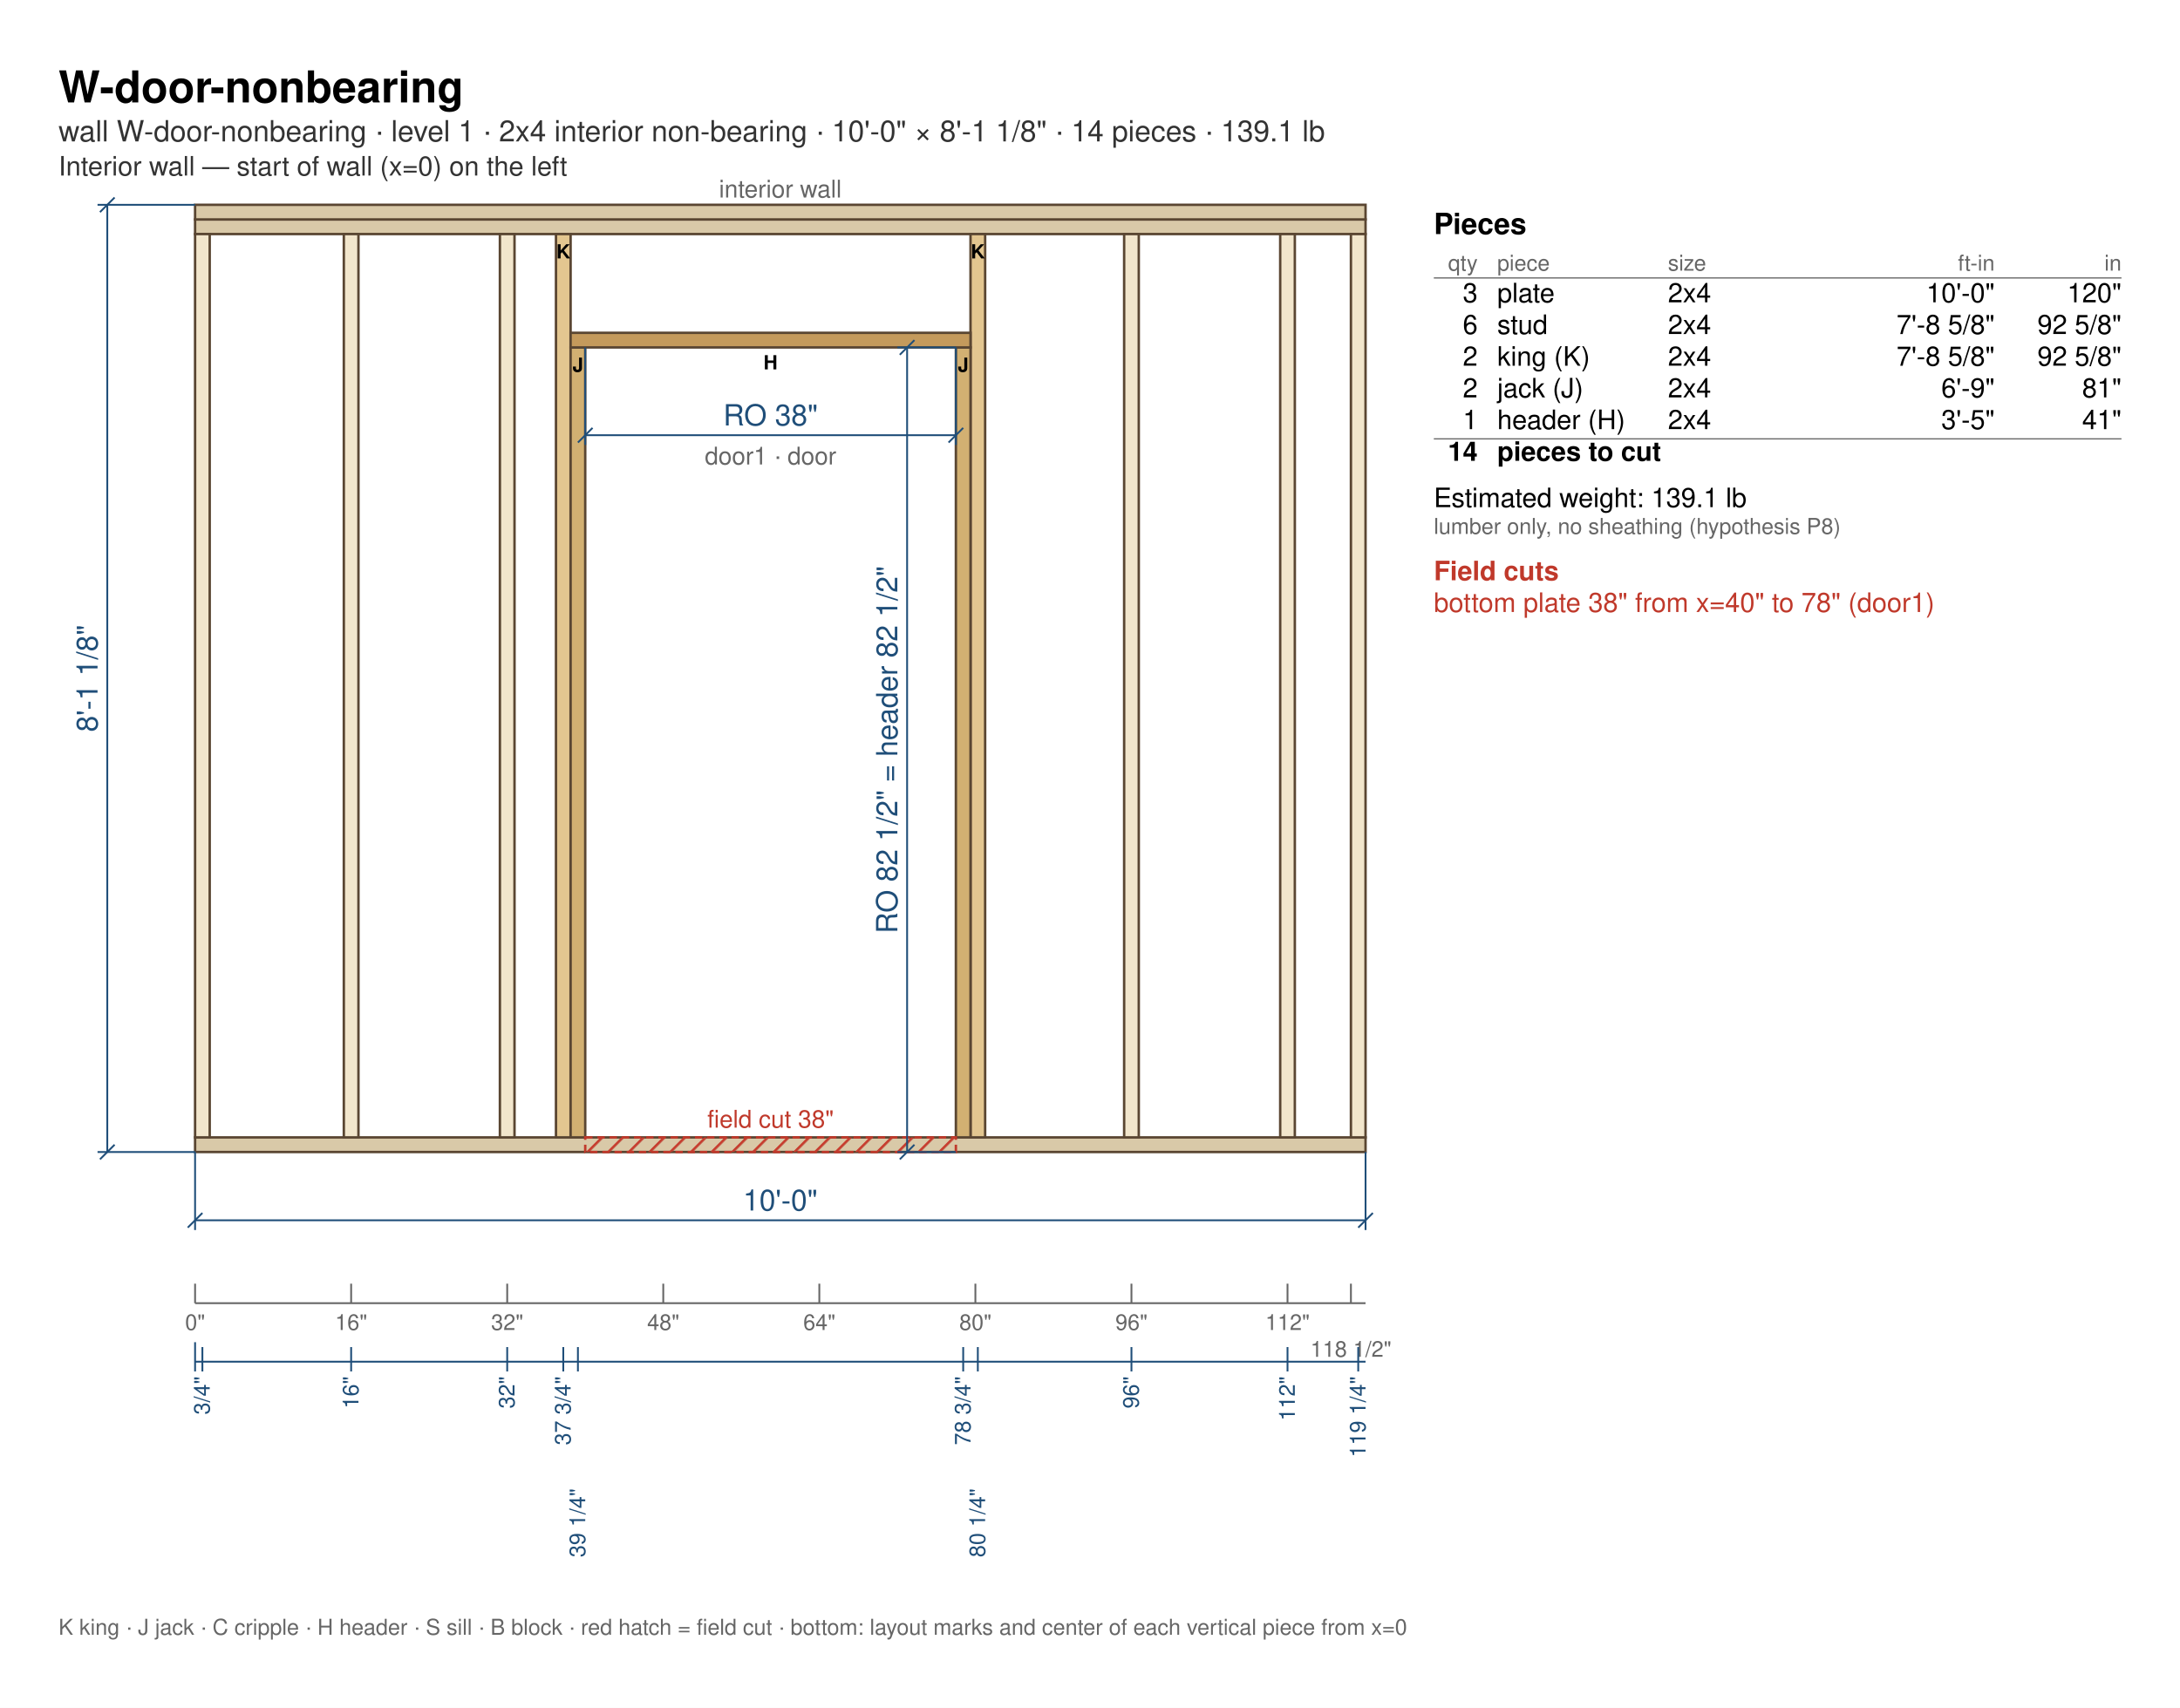
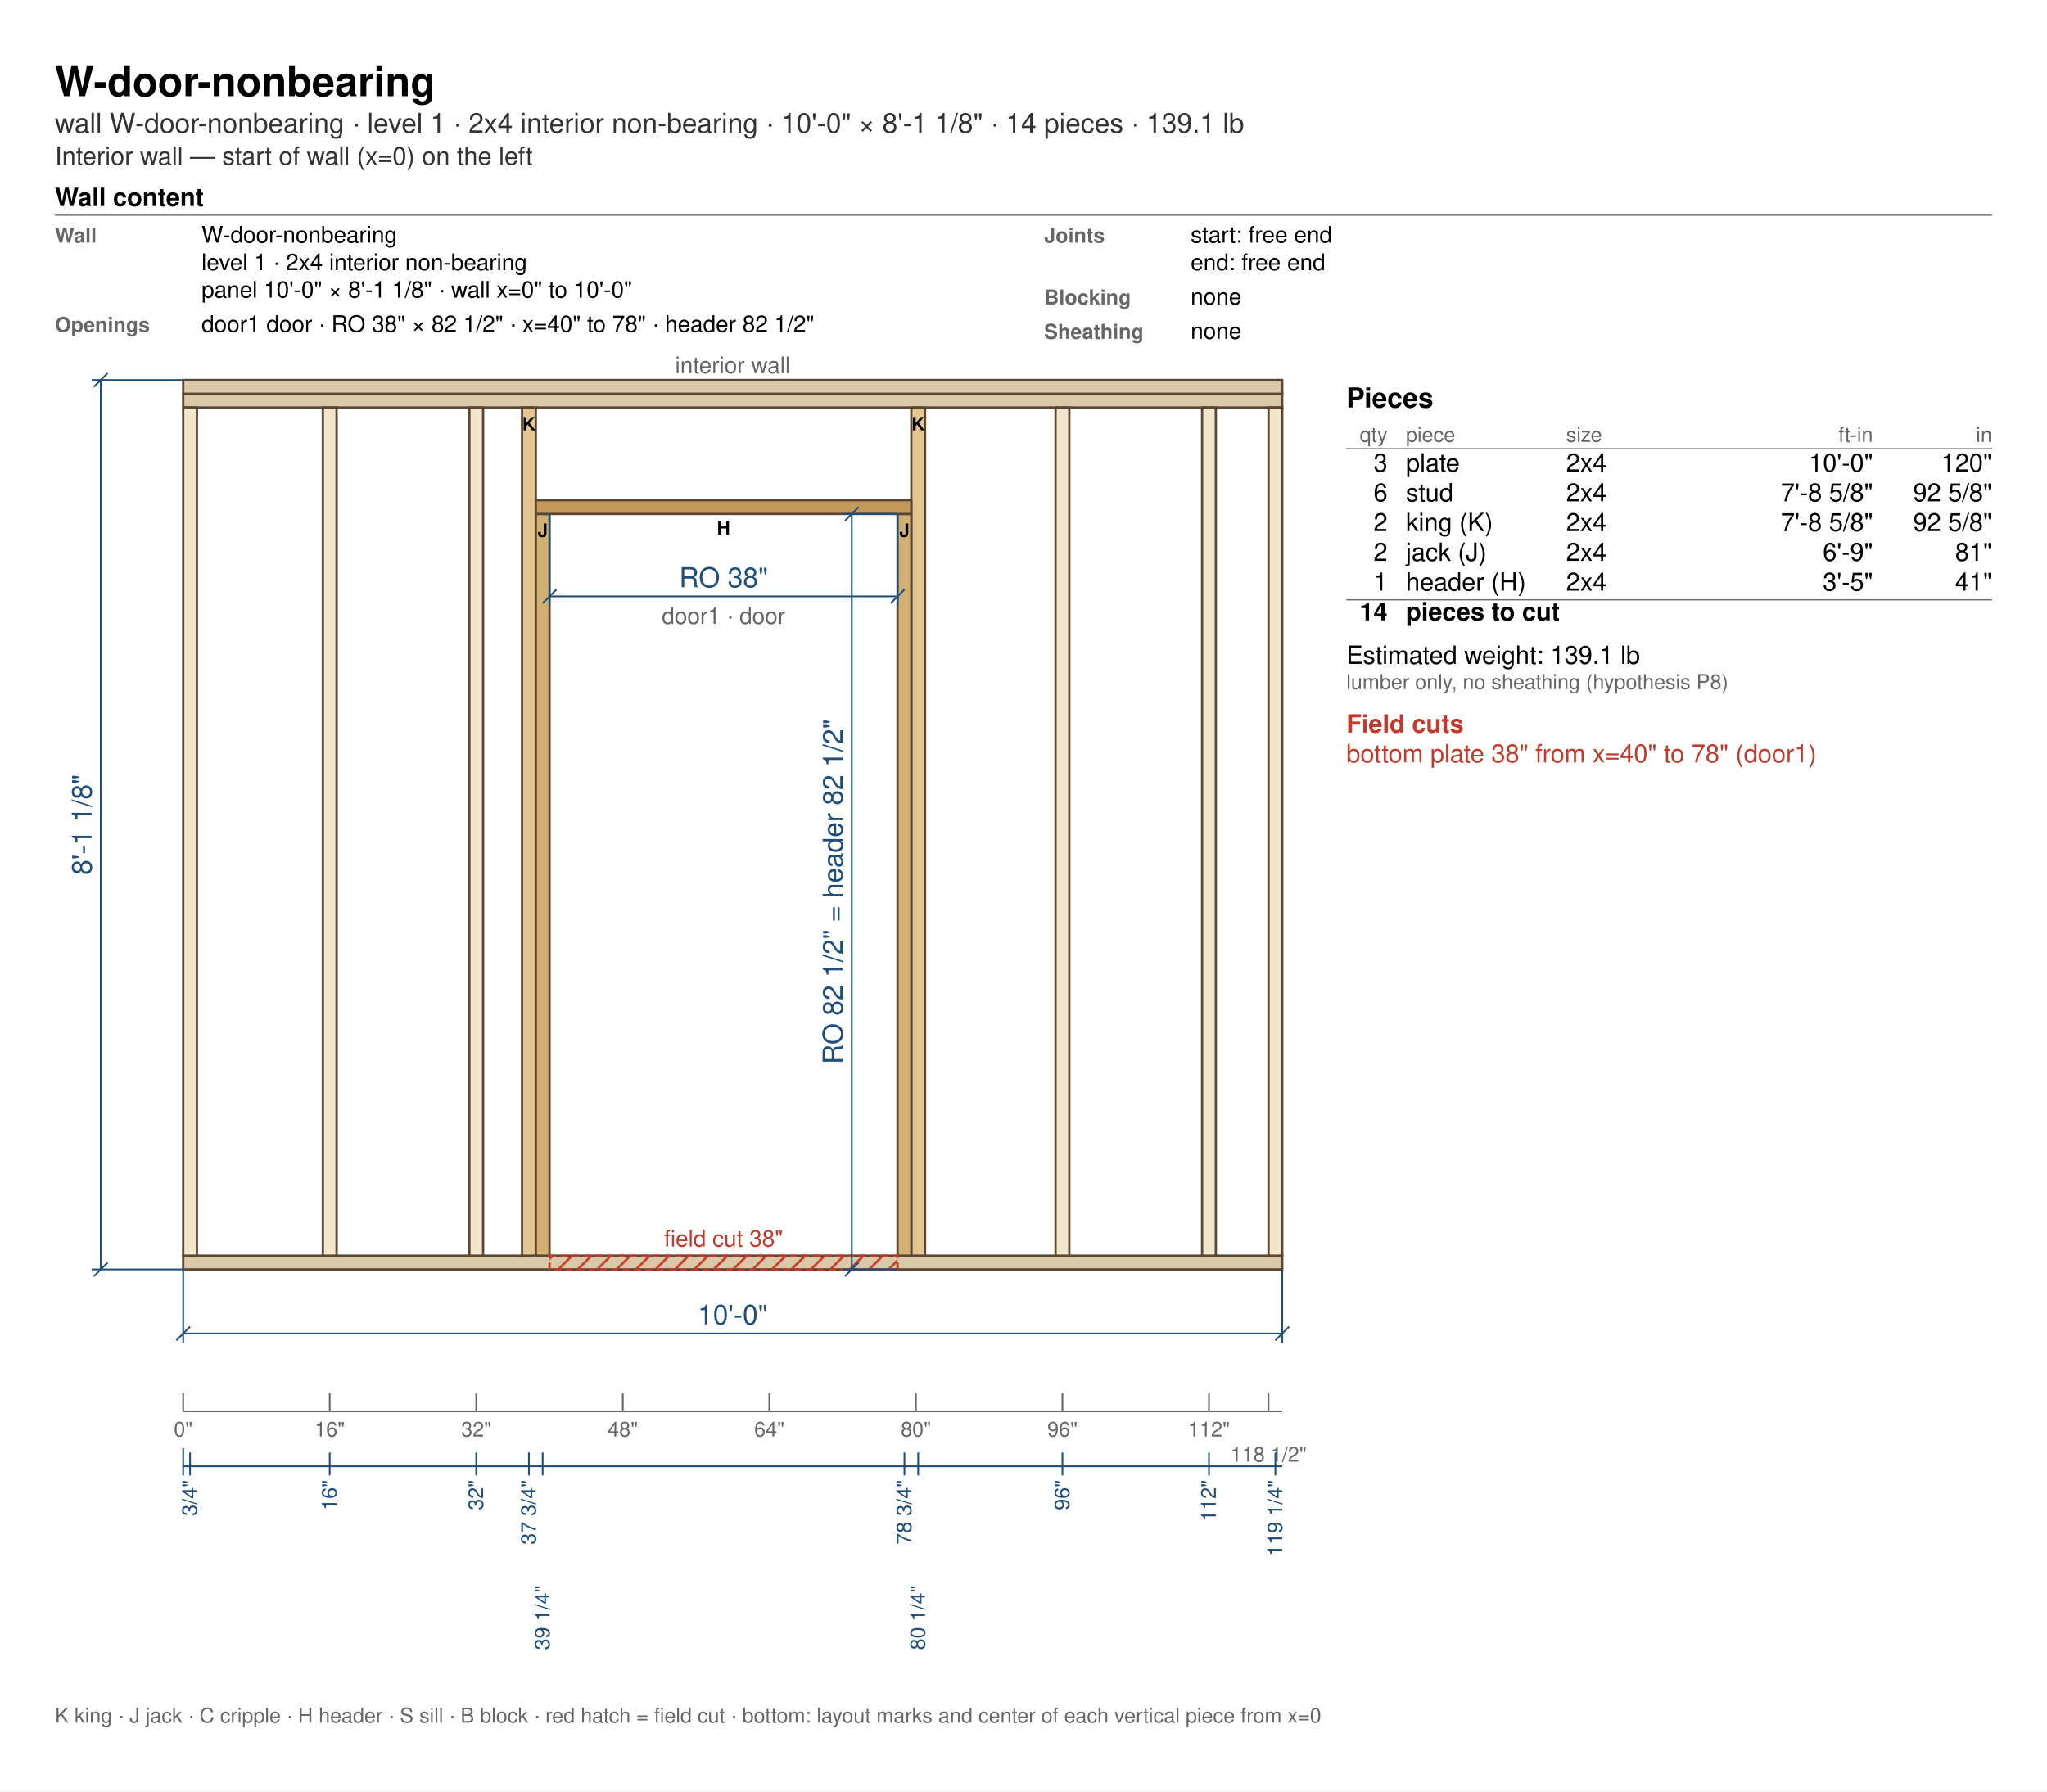
- <svg xmlns="http://www.w3.org/2000/svg" width="894" height="700.5" viewBox="0 0 894 700.5" font-family="Helvetica, Arial, sans-serif">
-   <rect width="894" height="700.5" fill="#ffffff" />
+ <svg xmlns="http://www.w3.org/2000/svg" width="894" height="782.5" viewBox="0 0 894 782.5" font-family="Helvetica, Arial, sans-serif">
+   <rect width="894" height="782.5" fill="#ffffff" />
  <text x="24" y="42" font-size="18" font-weight="bold" fill="#000">W-door-nonbearing</text>
  <text class="info" x="24" y="58" font-size="12" fill="#333">wall W-door-nonbearing · level 1 · 2x4 interior non-bearing · 10'-0" × 8'-1 1/8" · 14 pieces · 139.1 lb</text>
  <text class="view" x="24" y="72" font-size="11" fill="#333">Interior wall — start of wall (x=0) on the left</text>
-   <rect x="80" y="84" width="480" height="388.5" fill="none" stroke="#999" stroke-width="0.5" stroke-dasharray="4 3" />
+   <g class="wall-content" font-size="10" fill="#000">
+     <text class="content-title" x="24" y="90" font-size="11" font-weight="bold">Wall content</text>
+     <line x1="24" y1="94" x2="870" y2="94" stroke="#666" stroke-width="0.5" />
+     <text class="content-label" x="24" y="106" font-size="9" font-weight="bold" fill="#666">Wall</text>
+     <text class="content-wall" x="88" y="106">W-door-nonbearing</text>
+     <text class="content-wall" x="88" y="118">level 1 · 2x4 interior non-bearing</text>
+     <text class="content-wall" x="88" y="130">panel 10'-0" × 8'-1 1/8" · wall x=0" to 10'-0"</text>
+     <text class="content-label" x="24" y="145" font-size="9" font-weight="bold" fill="#666">Openings</text>
+     <text class="content-openings" x="88" y="145">door1 door · RO 38" × 82 1/2" · x=40" to 78" · header 82 1/2"</text>
+     <text class="content-label" x="456" y="106" font-size="9" font-weight="bold" fill="#666">Joints</text>
+     <text class="content-joints" x="520" y="106">start: free end</text>
+     <text class="content-joints" x="520" y="118">end: free end</text>
+     <text class="content-label" x="456" y="133" font-size="9" font-weight="bold" fill="#666">Blocking</text>
+     <text class="content-blocking" x="520" y="133">none</text>
+     <text class="content-label" x="456" y="148" font-size="9" font-weight="bold" fill="#666">Sheathing</text>
+     <text class="content-sheathing" x="520" y="148">none</text>
+   </g>
+   <rect x="80" y="166" width="480" height="388.5" fill="none" stroke="#999" stroke-width="0.5" stroke-dasharray="4 3" />
  <g class="members" stroke="#5a4632" stroke-width="1">
-     <rect class="member bottomPlate" x="80" y="466.5" width="480" height="6" fill="#d9c9a8" />
-     <rect class="member topPlate" x="80" y="90" width="480" height="6" fill="#d9c9a8" />
-     <rect class="member doubleTopPlate" x="80" y="84" width="480" height="6" fill="#d9c9a8" />
-     <rect class="member stud" x="80" y="96" width="6" height="370.5" fill="#f2e6cc" />
-     <rect class="member stud" x="141" y="96" width="6" height="370.5" fill="#f2e6cc" />
-     <rect class="member stud" x="205" y="96" width="6" height="370.5" fill="#f2e6cc" />
-     <rect class="member stud" x="461" y="96" width="6" height="370.5" fill="#f2e6cc" />
-     <rect class="member stud" x="525" y="96" width="6" height="370.5" fill="#f2e6cc" />
-     <rect class="member stud" x="554" y="96" width="6" height="370.5" fill="#f2e6cc" />
-     <rect class="member kingStud" x="228" y="96" width="6" height="370.5" fill="#e3c690" />
-     <rect class="member kingStud" x="398" y="96" width="6" height="370.5" fill="#e3c690" />
-     <rect class="member jackStud" x="234" y="142.5" width="6" height="324" fill="#d2b072" />
-     <rect class="member jackStud" x="392" y="142.5" width="6" height="324" fill="#d2b072" />
-     <rect class="member header" x="234" y="136.5" width="164" height="6" fill="#c49a5c" />
+     <rect class="member bottomPlate" x="80" y="548.5" width="480" height="6" fill="#d9c9a8" />
+     <rect class="member topPlate" x="80" y="172" width="480" height="6" fill="#d9c9a8" />
+     <rect class="member doubleTopPlate" x="80" y="166" width="480" height="6" fill="#d9c9a8" />
+     <rect class="member stud" x="80" y="178" width="6" height="370.5" fill="#f2e6cc" />
+     <rect class="member stud" x="141" y="178" width="6" height="370.5" fill="#f2e6cc" />
+     <rect class="member stud" x="205" y="178" width="6" height="370.5" fill="#f2e6cc" />
+     <rect class="member stud" x="461" y="178" width="6" height="370.5" fill="#f2e6cc" />
+     <rect class="member stud" x="525" y="178" width="6" height="370.5" fill="#f2e6cc" />
+     <rect class="member stud" x="554" y="178" width="6" height="370.5" fill="#f2e6cc" />
+     <rect class="member kingStud" x="228" y="178" width="6" height="370.5" fill="#e3c690" />
+     <rect class="member kingStud" x="398" y="178" width="6" height="370.5" fill="#e3c690" />
+     <rect class="member jackStud" x="234" y="224.5" width="6" height="324" fill="#d2b072" />
+     <rect class="member jackStud" x="392" y="224.5" width="6" height="324" fill="#d2b072" />
+     <rect class="member header" x="234" y="218.5" width="164" height="6" fill="#c49a5c" />
  </g>
  <g class="labels" font-size="8" font-weight="bold" fill="#000" text-anchor="middle">
-     <text class="label kingStud" x="231" y="106">K</text>
-     <text class="label jackStud" x="237" y="152.5">J</text>
-     <text class="label jackStud" x="395" y="152.5">J</text>
-     <text class="label kingStud" x="401" y="106">K</text>
-     <text class="label header" x="316" y="151.5">H</text>
+     <text class="label kingStud" x="231" y="188">K</text>
+     <text class="label jackStud" x="237" y="234.5">J</text>
+     <text class="label jackStud" x="395" y="234.5">J</text>
+     <text class="label kingStud" x="401" y="188">K</text>
+     <text class="label header" x="316" y="233.5">H</text>
  </g>
  <defs>
    <pattern id="field-cut-hatch" width="6" height="6" patternUnits="userSpaceOnUse" patternTransform="rotate(45)">
      <line x1="0" y1="0" x2="0" y2="6" stroke="#c0392b" stroke-width="2" />
    </pattern>
  </defs>
-   <rect class="field-cut" x="240" y="466.5" width="152" height="6" fill="url(#field-cut-hatch)" stroke="#c0392b" stroke-width="1" stroke-dasharray="3 2" />
-   <text x="316" y="462.5" font-size="10" fill="#c0392b" text-anchor="middle">field cut 38"</text>
+   <rect class="field-cut" x="240" y="548.5" width="152" height="6" fill="url(#field-cut-hatch)" stroke="#c0392b" stroke-width="1" stroke-dasharray="3 2" />
+   <text x="316" y="544.5" font-size="10" fill="#c0392b" text-anchor="middle">field cut 38"</text>
  <g class="dim dim-length" stroke="#1f4e79" stroke-width="0.75" fill="none">
-     <line x1="240" y1="142.5" x2="240" y2="182.5" />
-     <line x1="392" y1="142.5" x2="392" y2="182.5" />
-     <line x1="240" y1="178.5" x2="392" y2="178.5" />
-     <line x1="237" y1="181.5" x2="243" y2="175.5" />
-     <line x1="389" y1="181.5" x2="395" y2="175.5" />
+     <line x1="240" y1="224.5" x2="240" y2="264.5" />
+     <line x1="392" y1="224.5" x2="392" y2="264.5" />
+     <line x1="240" y1="260.5" x2="392" y2="260.5" />
+     <line x1="237" y1="263.5" x2="243" y2="257.5" />
+     <line x1="389" y1="263.5" x2="395" y2="257.5" />
  </g>
-   <text x="316" y="174.5" font-size="12" fill="#1f4e79" text-anchor="middle">RO 38"</text>
-   <text class="opening-id" x="316" y="190.5" font-size="10" fill="#666" text-anchor="middle">door1 · door</text>
+   <text x="316" y="256.5" font-size="12" fill="#1f4e79" text-anchor="middle">RO 38"</text>
+   <text class="opening-id" x="316" y="272.5" font-size="10" fill="#666" text-anchor="middle">door1 · door</text>
  <g class="dim dim-height" stroke="#1f4e79" stroke-width="0.75" fill="none">
-     <line x1="392" y1="142.5" x2="368" y2="142.5" />
-     <line x1="392" y1="472.5" x2="368" y2="472.5" />
-     <line x1="372" y1="142.5" x2="372" y2="472.5" />
-     <line x1="369" y1="145.5" x2="375" y2="139.5" />
-     <line x1="369" y1="475.5" x2="375" y2="469.5" />
+     <line x1="392" y1="224.5" x2="368" y2="224.5" />
+     <line x1="392" y1="554.5" x2="368" y2="554.5" />
+     <line x1="372" y1="224.5" x2="372" y2="554.5" />
+     <line x1="369" y1="227.5" x2="375" y2="221.5" />
+     <line x1="369" y1="557.5" x2="375" y2="551.5" />
  </g>
-   <text x="368" y="307.5" font-size="12" fill="#1f4e79" text-anchor="middle" transform="rotate(-90 368 307.5)">RO 82 1/2" = header 82 1/2"</text>
-   <text class="face" x="320" y="81" font-size="10" fill="#666" text-anchor="middle">interior wall</text>
+   <text x="368" y="389.5" font-size="12" fill="#1f4e79" text-anchor="middle" transform="rotate(-90 368 389.5)">RO 82 1/2" = header 82 1/2"</text>
+   <text class="face" x="320" y="163" font-size="10" fill="#666" text-anchor="middle">interior wall</text>
  <g class="dim dim-length" stroke="#1f4e79" stroke-width="0.75" fill="none">
-     <line x1="80" y1="472.5" x2="80" y2="504.5" />
-     <line x1="560" y1="472.5" x2="560" y2="504.5" />
-     <line x1="80" y1="500.5" x2="560" y2="500.5" />
-     <line x1="77" y1="503.5" x2="83" y2="497.5" />
-     <line x1="557" y1="503.5" x2="563" y2="497.5" />
+     <line x1="80" y1="554.5" x2="80" y2="586.5" />
+     <line x1="560" y1="554.5" x2="560" y2="586.5" />
+     <line x1="80" y1="582.5" x2="560" y2="582.5" />
+     <line x1="77" y1="585.5" x2="83" y2="579.5" />
+     <line x1="557" y1="585.5" x2="563" y2="579.5" />
  </g>
-   <text x="320" y="496.5" font-size="12" fill="#1f4e79" text-anchor="middle">10'-0"</text>
+   <text x="320" y="578.5" font-size="12" fill="#1f4e79" text-anchor="middle">10'-0"</text>
  <g class="dim dim-height" stroke="#1f4e79" stroke-width="0.75" fill="none">
-     <line x1="80" y1="84" x2="40" y2="84" />
-     <line x1="80" y1="472.5" x2="40" y2="472.5" />
-     <line x1="44" y1="84" x2="44" y2="472.5" />
-     <line x1="41" y1="87" x2="47" y2="81" />
-     <line x1="41" y1="475.5" x2="47" y2="469.5" />
+     <line x1="80" y1="166" x2="40" y2="166" />
+     <line x1="80" y1="554.5" x2="40" y2="554.5" />
+     <line x1="44" y1="166" x2="44" y2="554.5" />
+     <line x1="41" y1="169" x2="47" y2="163" />
+     <line x1="41" y1="557.5" x2="47" y2="551.5" />
  </g>
-   <text x="40" y="278.25" font-size="12" fill="#1f4e79" text-anchor="middle" transform="rotate(-90 40 278.25)">8'-1 1/8"</text>
+   <text x="40" y="360.25" font-size="12" fill="#1f4e79" text-anchor="middle" transform="rotate(-90 40 360.25)">8'-1 1/8"</text>
  <g class="layout" stroke="#666" stroke-width="0.75">
-     <line x1="80" y1="534.5" x2="560" y2="534.5" />
-     <line x1="80" y1="526.5" x2="80" y2="534.5" />
-     <line x1="144" y1="526.5" x2="144" y2="534.5" />
-     <line x1="208" y1="526.5" x2="208" y2="534.5" />
-     <line x1="272" y1="526.5" x2="272" y2="534.5" />
-     <line x1="336" y1="526.5" x2="336" y2="534.5" />
-     <line x1="400" y1="526.5" x2="400" y2="534.5" />
-     <line x1="464" y1="526.5" x2="464" y2="534.5" />
-     <line x1="528" y1="526.5" x2="528" y2="534.5" />
-     <line x1="554" y1="526.5" x2="554" y2="534.5" />
+     <line x1="80" y1="616.5" x2="560" y2="616.5" />
+     <line x1="80" y1="608.5" x2="80" y2="616.5" />
+     <line x1="144" y1="608.5" x2="144" y2="616.5" />
+     <line x1="208" y1="608.5" x2="208" y2="616.5" />
+     <line x1="272" y1="608.5" x2="272" y2="616.5" />
+     <line x1="336" y1="608.5" x2="336" y2="616.5" />
+     <line x1="400" y1="608.5" x2="400" y2="616.5" />
+     <line x1="464" y1="608.5" x2="464" y2="616.5" />
+     <line x1="528" y1="608.5" x2="528" y2="616.5" />
+     <line x1="554" y1="608.5" x2="554" y2="616.5" />
  </g>
-   <text x="80" y="545.5" font-size="9" fill="#666" text-anchor="middle">0"</text>
-   <text x="144" y="545.5" font-size="9" fill="#666" text-anchor="middle">16"</text>
-   <text x="208" y="545.5" font-size="9" fill="#666" text-anchor="middle">32"</text>
-   <text x="272" y="545.5" font-size="9" fill="#666" text-anchor="middle">48"</text>
-   <text x="336" y="545.5" font-size="9" fill="#666" text-anchor="middle">64"</text>
-   <text x="400" y="545.5" font-size="9" fill="#666" text-anchor="middle">80"</text>
-   <text x="464" y="545.5" font-size="9" fill="#666" text-anchor="middle">96"</text>
-   <text x="528" y="545.5" font-size="9" fill="#666" text-anchor="middle">112"</text>
-   <text x="554" y="556.5" font-size="9" fill="#666" text-anchor="middle">118 1/2"</text>
+   <text x="80" y="627.5" font-size="9" fill="#666" text-anchor="middle">0"</text>
+   <text x="144" y="627.5" font-size="9" fill="#666" text-anchor="middle">16"</text>
+   <text x="208" y="627.5" font-size="9" fill="#666" text-anchor="middle">32"</text>
+   <text x="272" y="627.5" font-size="9" fill="#666" text-anchor="middle">48"</text>
+   <text x="336" y="627.5" font-size="9" fill="#666" text-anchor="middle">64"</text>
+   <text x="400" y="627.5" font-size="9" fill="#666" text-anchor="middle">80"</text>
+   <text x="464" y="627.5" font-size="9" fill="#666" text-anchor="middle">96"</text>
+   <text x="528" y="627.5" font-size="9" fill="#666" text-anchor="middle">112"</text>
+   <text x="554" y="638.5" font-size="9" fill="#666" text-anchor="middle">118 1/2"</text>
  <g class="chain" stroke="#1f4e79" stroke-width="0.75">
-     <line x1="80" y1="558.5" x2="560" y2="558.5" />
-     <line x1="80" y1="550.5" x2="80" y2="562.5" />
-     <line x1="83" y1="552.5" x2="83" y2="562.5" />
-     <line x1="144" y1="552.5" x2="144" y2="562.5" />
-     <line x1="208" y1="552.5" x2="208" y2="562.5" />
-     <line x1="231" y1="552.5" x2="231" y2="562.5" />
-     <line x1="237" y1="552.5" x2="237" y2="562.5" />
-     <line x1="395" y1="552.5" x2="395" y2="562.5" />
-     <line x1="401" y1="552.5" x2="401" y2="562.5" />
-     <line x1="464" y1="552.5" x2="464" y2="562.5" />
-     <line x1="528" y1="552.5" x2="528" y2="562.5" />
-     <line x1="557" y1="552.5" x2="557" y2="562.5" />
+     <line x1="80" y1="640.5" x2="560" y2="640.5" />
+     <line x1="80" y1="632.5" x2="80" y2="644.5" />
+     <line x1="83" y1="634.5" x2="83" y2="644.5" />
+     <line x1="144" y1="634.5" x2="144" y2="644.5" />
+     <line x1="208" y1="634.5" x2="208" y2="644.5" />
+     <line x1="231" y1="634.5" x2="231" y2="644.5" />
+     <line x1="237" y1="634.5" x2="237" y2="644.5" />
+     <line x1="395" y1="634.5" x2="395" y2="644.5" />
+     <line x1="401" y1="634.5" x2="401" y2="644.5" />
+     <line x1="464" y1="634.5" x2="464" y2="644.5" />
+     <line x1="528" y1="634.5" x2="528" y2="644.5" />
+     <line x1="557" y1="634.5" x2="557" y2="644.5" />
  </g>
  <g class="chain-labels" font-size="9" fill="#1f4e79" text-anchor="end">
-     <text class="chain-label row-0" x="86" y="564.5" transform="rotate(-90 86 564.5)">3/4"</text>
-     <text class="chain-label row-0" x="147" y="564.5" transform="rotate(-90 147 564.5)">16"</text>
-     <text class="chain-label row-0" x="211" y="564.5" transform="rotate(-90 211 564.5)">32"</text>
-     <text class="chain-label row-0" x="234" y="564.5" transform="rotate(-90 234 564.5)">37 3/4"</text>
-     <text class="chain-label row-1" x="240" y="610.5" transform="rotate(-90 240 610.5)">39 1/4"</text>
-     <text class="chain-label row-0" x="398" y="564.5" transform="rotate(-90 398 564.5)">78 3/4"</text>
-     <text class="chain-label row-1" x="404" y="610.5" transform="rotate(-90 404 610.5)">80 1/4"</text>
-     <text class="chain-label row-0" x="467" y="564.5" transform="rotate(-90 467 564.5)">96"</text>
-     <text class="chain-label row-0" x="531" y="564.5" transform="rotate(-90 531 564.5)">112"</text>
-     <text class="chain-label row-0" x="560" y="564.5" transform="rotate(-90 560 564.5)">119 1/4"</text>
+     <text class="chain-label row-0" x="86" y="646.5" transform="rotate(-90 86 646.5)">3/4"</text>
+     <text class="chain-label row-0" x="147" y="646.5" transform="rotate(-90 147 646.5)">16"</text>
+     <text class="chain-label row-0" x="211" y="646.5" transform="rotate(-90 211 646.5)">32"</text>
+     <text class="chain-label row-0" x="234" y="646.5" transform="rotate(-90 234 646.5)">37 3/4"</text>
+     <text class="chain-label row-1" x="240" y="692.5" transform="rotate(-90 240 692.5)">39 1/4"</text>
+     <text class="chain-label row-0" x="398" y="646.5" transform="rotate(-90 398 646.5)">78 3/4"</text>
+     <text class="chain-label row-1" x="404" y="692.5" transform="rotate(-90 404 692.5)">80 1/4"</text>
+     <text class="chain-label row-0" x="467" y="646.5" transform="rotate(-90 467 646.5)">96"</text>
+     <text class="chain-label row-0" x="531" y="646.5" transform="rotate(-90 531 646.5)">112"</text>
+     <text class="chain-label row-0" x="560" y="646.5" transform="rotate(-90 560 646.5)">119 1/4"</text>
  </g>
  <g class="pieces" font-size="11" fill="#000">
-     <text x="588" y="96" font-size="12" font-weight="bold">Pieces</text>
+     <text x="588" y="178" font-size="12" font-weight="bold">Pieces</text>
    <g font-size="9" fill="#666">
-       <text x="606" y="111" text-anchor="end">qty</text>
-       <text x="614" y="111">piece</text>
-       <text x="684" y="111">size</text>
-       <text x="818" y="111" text-anchor="end">ft-in</text>
-       <text x="870" y="111" text-anchor="end">in</text>
+       <text x="606" y="193" text-anchor="end">qty</text>
+       <text x="614" y="193">piece</text>
+       <text x="684" y="193">size</text>
+       <text x="818" y="193" text-anchor="end">ft-in</text>
+       <text x="870" y="193" text-anchor="end">in</text>
    </g>
-     <line x1="588" y1="114" x2="870" y2="114" stroke="#666" stroke-width="0.5" />
+     <line x1="588" y1="196" x2="870" y2="196" stroke="#666" stroke-width="0.5" />
    <g class="piece plates">
-       <text x="606" y="124" text-anchor="end">3</text>
-       <text x="614" y="124">plate</text>
-       <text x="684" y="124">2x4</text>
-       <text x="818" y="124" text-anchor="end">10'-0"</text>
-       <text x="870" y="124" text-anchor="end">120"</text>
+       <text x="606" y="206" text-anchor="end">3</text>
+       <text x="614" y="206">plate</text>
+       <text x="684" y="206">2x4</text>
+       <text x="818" y="206" text-anchor="end">10'-0"</text>
+       <text x="870" y="206" text-anchor="end">120"</text>
    </g>
    <g class="piece stud">
-       <text x="606" y="137" text-anchor="end">6</text>
-       <text x="614" y="137">stud</text>
-       <text x="684" y="137">2x4</text>
-       <text x="818" y="137" text-anchor="end">7'-8 5/8"</text>
-       <text x="870" y="137" text-anchor="end">92 5/8"</text>
+       <text x="606" y="219" text-anchor="end">6</text>
+       <text x="614" y="219">stud</text>
+       <text x="684" y="219">2x4</text>
+       <text x="818" y="219" text-anchor="end">7'-8 5/8"</text>
+       <text x="870" y="219" text-anchor="end">92 5/8"</text>
    </g>
    <g class="piece kingStud">
-       <text x="606" y="150" text-anchor="end">2</text>
-       <text x="614" y="150">king (K)</text>
-       <text x="684" y="150">2x4</text>
-       <text x="818" y="150" text-anchor="end">7'-8 5/8"</text>
-       <text x="870" y="150" text-anchor="end">92 5/8"</text>
+       <text x="606" y="232" text-anchor="end">2</text>
+       <text x="614" y="232">king (K)</text>
+       <text x="684" y="232">2x4</text>
+       <text x="818" y="232" text-anchor="end">7'-8 5/8"</text>
+       <text x="870" y="232" text-anchor="end">92 5/8"</text>
    </g>
    <g class="piece jackStud">
-       <text x="606" y="163" text-anchor="end">2</text>
-       <text x="614" y="163">jack (J)</text>
-       <text x="684" y="163">2x4</text>
-       <text x="818" y="163" text-anchor="end">6'-9"</text>
-       <text x="870" y="163" text-anchor="end">81"</text>
+       <text x="606" y="245" text-anchor="end">2</text>
+       <text x="614" y="245">jack (J)</text>
+       <text x="684" y="245">2x4</text>
+       <text x="818" y="245" text-anchor="end">6'-9"</text>
+       <text x="870" y="245" text-anchor="end">81"</text>
    </g>
    <g class="piece header">
-       <text x="606" y="176" text-anchor="end">1</text>
-       <text x="614" y="176">header (H)</text>
-       <text x="684" y="176">2x4</text>
-       <text x="818" y="176" text-anchor="end">3'-5"</text>
-       <text x="870" y="176" text-anchor="end">41"</text>
+       <text x="606" y="258" text-anchor="end">1</text>
+       <text x="614" y="258">header (H)</text>
+       <text x="684" y="258">2x4</text>
+       <text x="818" y="258" text-anchor="end">3'-5"</text>
+       <text x="870" y="258" text-anchor="end">41"</text>
    </g>
-     <line x1="588" y1="180" x2="870" y2="180" stroke="#666" stroke-width="0.5" />
-     <text x="606" y="189" text-anchor="end" font-weight="bold">14</text>
-     <text x="614" y="189" font-weight="bold">pieces to cut</text>
-     <text class="weight" x="588" y="208">Estimated weight: 139.1 lb</text>
-     <text x="588" y="219" font-size="9" fill="#666">lumber only, no sheathing (hypothesis P8)</text>
-     <text x="588" y="238" font-weight="bold" fill="#c0392b">Field cuts</text>
-     <text class="field-cut-item" x="588" y="251" fill="#c0392b">bottom plate 38" from x=40" to 78" (door1)</text>
+     <line x1="588" y1="262" x2="870" y2="262" stroke="#666" stroke-width="0.5" />
+     <text x="606" y="271" text-anchor="end" font-weight="bold">14</text>
+     <text x="614" y="271" font-weight="bold">pieces to cut</text>
+     <text class="weight" x="588" y="290">Estimated weight: 139.1 lb</text>
+     <text x="588" y="301" font-size="9" fill="#666">lumber only, no sheathing (hypothesis P8)</text>
+     <text x="588" y="320" font-weight="bold" fill="#c0392b">Field cuts</text>
+     <text class="field-cut-item" x="588" y="333" fill="#c0392b">bottom plate 38" from x=40" to 78" (door1)</text>
  </g>
-   <text class="legend" x="24" y="670.5" font-size="9" fill="#666">K king · J jack · C cripple · H header · S sill · B block · red hatch = field cut · bottom: layout marks and center of each vertical piece from x=0</text>
+   <text class="legend" x="24" y="752.5" font-size="9" fill="#666">K king · J jack · C cripple · H header · S sill · B block · red hatch = field cut · bottom: layout marks and center of each vertical piece from x=0</text>
</svg>
